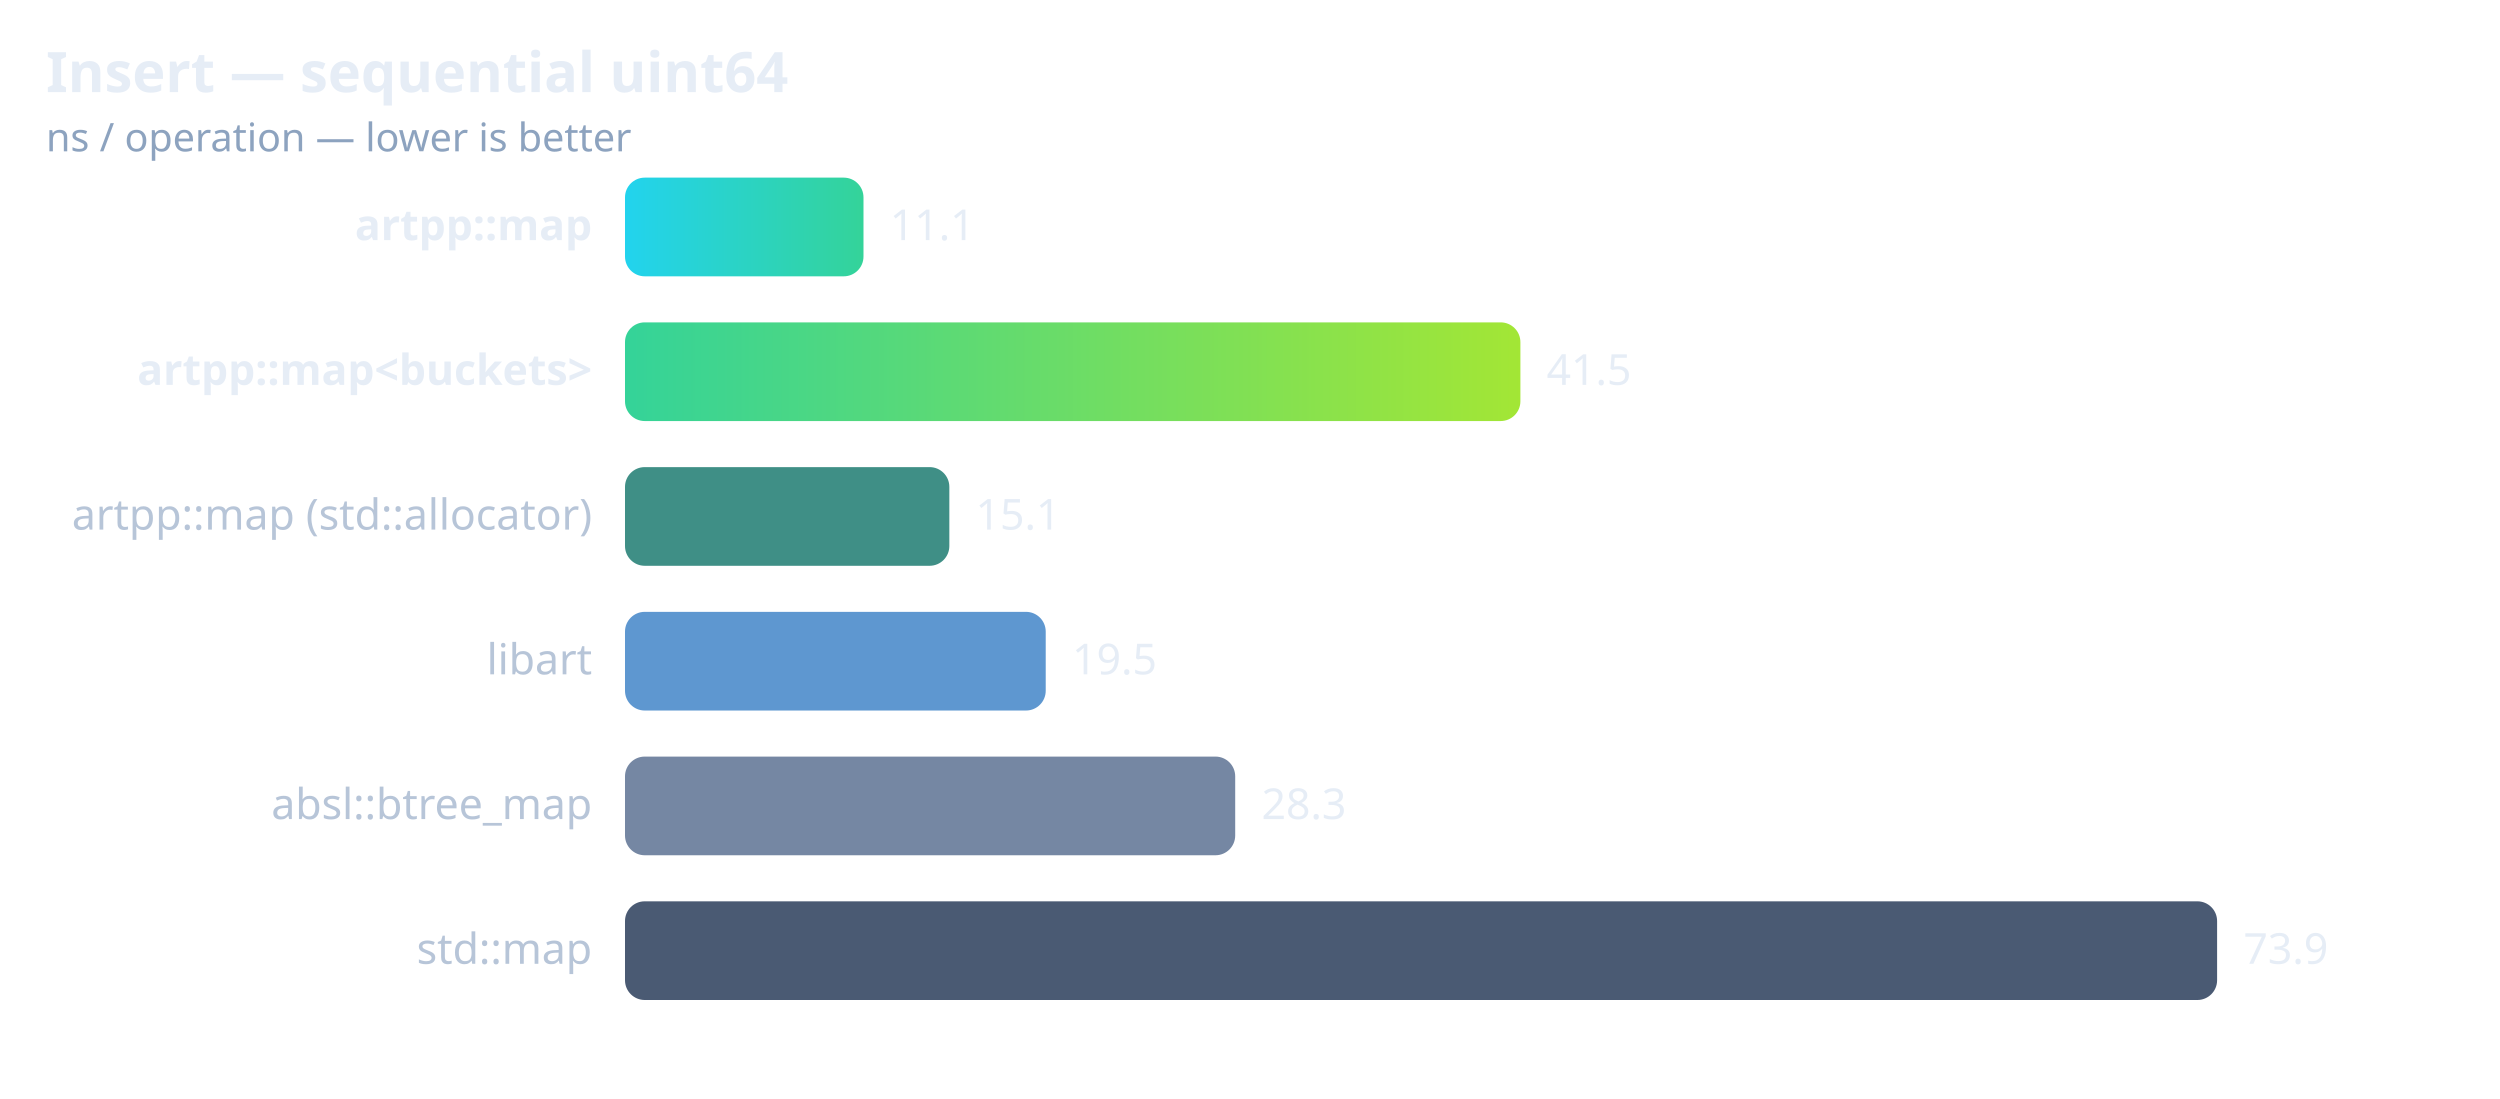
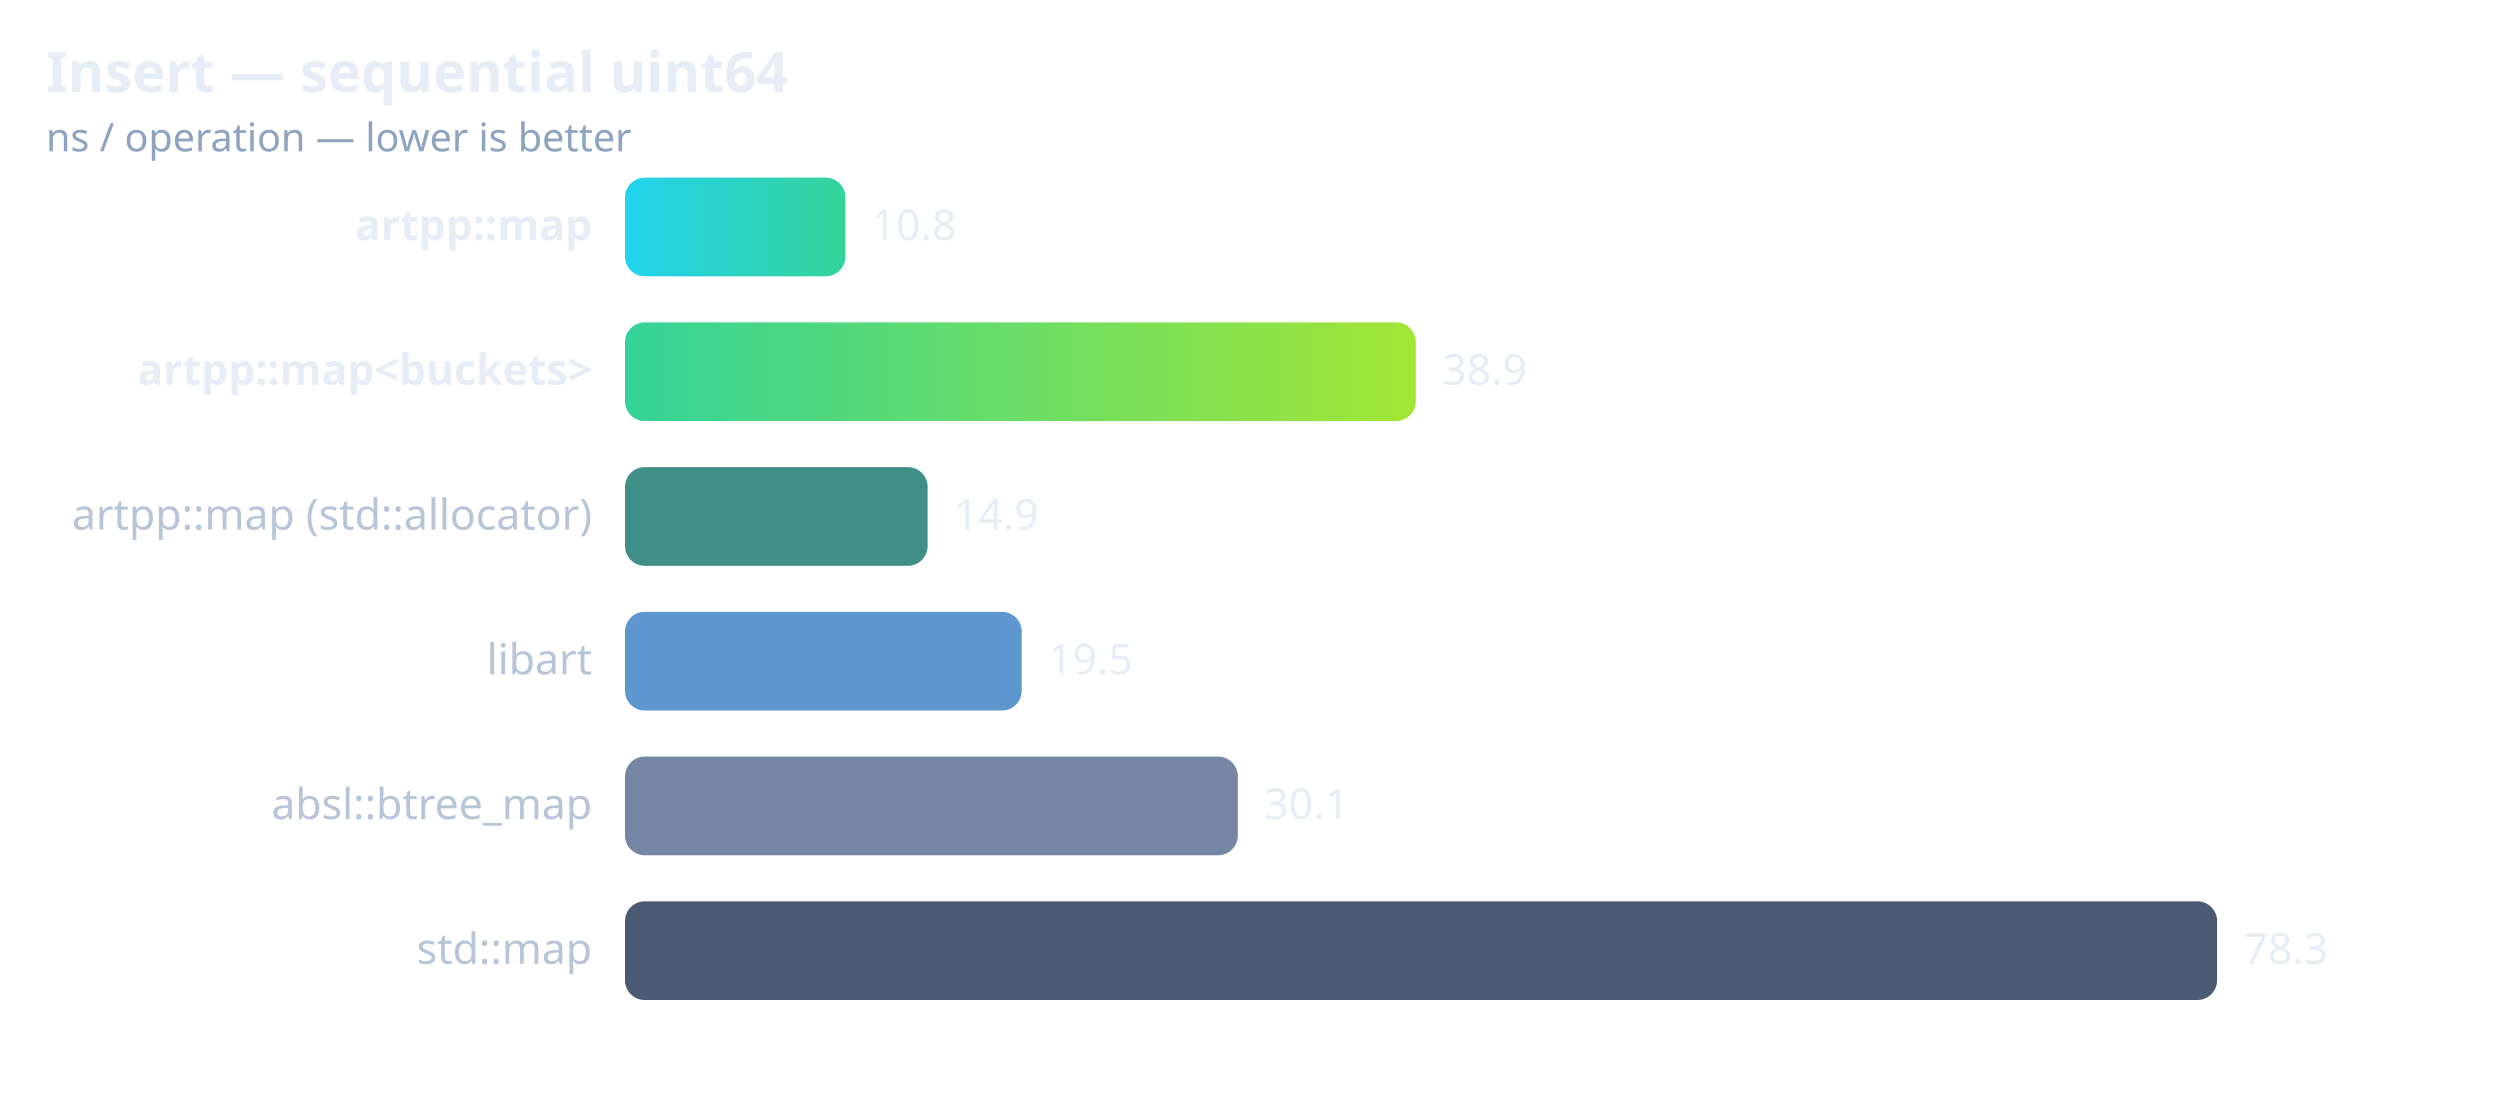
<svg xmlns="http://www.w3.org/2000/svg" viewBox="0 0 760 334" font-family="ui-sans-serif, system-ui, sans-serif" role="img" aria-label="Insert — sequential uint64">
  <defs>
    <linearGradient id="hot" x1="0" y1="0" x2="1" y2="0">
      <stop offset="0" stop-color="#22d3ee" />
      <stop offset="1" stop-color="#34d399" />
    </linearGradient>
    <linearGradient id="hot2" x1="0" y1="0" x2="1" y2="0">
      <stop offset="0" stop-color="#34d399" />
      <stop offset="1" stop-color="#a3e635" />
    </linearGradient>
  </defs>
  <text x="14" y="28" font-size="17" font-weight="600" fill="#e6edf6">Insert — sequential uint64</text>
  <text x="14" y="46" font-size="12" fill="#8da3bf">ns / operation — lower is better</text>
  <text x="180" y="73.0" font-size="13" font-weight="600" fill="#e6edf6" text-anchor="end">artpp::map</text>
-   <rect x="190" y="54" width="72.5" height="30" rx="6" fill="url(#hot)" />
-   <text x="270.512" y="73.0" font-size="13" fill="#e6edf6">11.1</text>
+   <rect x="190" y="54" width="67.0" height="30" rx="6" fill="url(#hot)" />
+   <text x="264.953" y="73.0" font-size="13" fill="#e6edf6">10.8</text>
  <text x="180" y="117.0" font-size="13" font-weight="600" fill="#e6edf6" text-anchor="end">artpp::map&lt;buckets&gt;</text>
-   <rect x="190" y="98" width="272.2" height="30" rx="6" fill="url(#hot2)" />
-   <text x="470.164" y="117.0" font-size="13" fill="#e6edf6">41.5</text>
+   <rect x="190" y="98" width="240.4" height="30" rx="6" fill="url(#hot2)" />
+   <text x="438.424" y="117.0" font-size="13" fill="#e6edf6">38.9</text>
  <text x="180" y="161.0" font-size="13" font-weight="400" fill="#b7c5d8" text-anchor="end">artpp::map (std::allocator)</text>
-   <rect x="190" y="142" width="98.6" height="30" rx="6" fill="#3f8f86" />
-   <text x="296.582" y="161.0" font-size="13" fill="#e6edf6">15.1</text>
+   <rect x="190" y="142" width="92.0" height="30" rx="6" fill="#3f8f86" />
+   <text x="289.99" y="161.0" font-size="13" fill="#e6edf6">14.9</text>
  <text x="180" y="205.0" font-size="13" font-weight="400" fill="#b7c5d8" text-anchor="end">libart</text>
-   <rect x="190" y="186" width="127.9" height="30" rx="6" fill="#5e97d0" />
-   <text x="325.927" y="205.0" font-size="13" fill="#e6edf6">19.5</text>
+   <rect x="190" y="186" width="120.6" height="30" rx="6" fill="#5e97d0" />
+   <text x="318.614" y="205.0" font-size="13" fill="#e6edf6">19.5</text>
  <text x="180" y="249.0" font-size="13" font-weight="400" fill="#b7c5d8" text-anchor="end">absl::btree_map</text>
-   <rect x="190" y="230" width="185.5" height="30" rx="6" fill="#7587a3" />
-   <text x="383.504" y="249.0" font-size="13" fill="#e6edf6">28.3</text>
+   <rect x="190" y="230" width="186.3" height="30" rx="6" fill="#7587a3" />
+   <text x="384.33" y="249.0" font-size="13" fill="#e6edf6">30.1</text>
  <text x="180" y="293.0" font-size="13" font-weight="400" fill="#b7c5d8" text-anchor="end">std::map</text>
  <rect x="190" y="274" width="484.0" height="30" rx="6" fill="#4a5a73" />
-   <text x="682.0" y="293.0" font-size="13" fill="#e6edf6">73.9</text>
+   <text x="682.0" y="293.0" font-size="13" fill="#e6edf6">78.3</text>
</svg>
